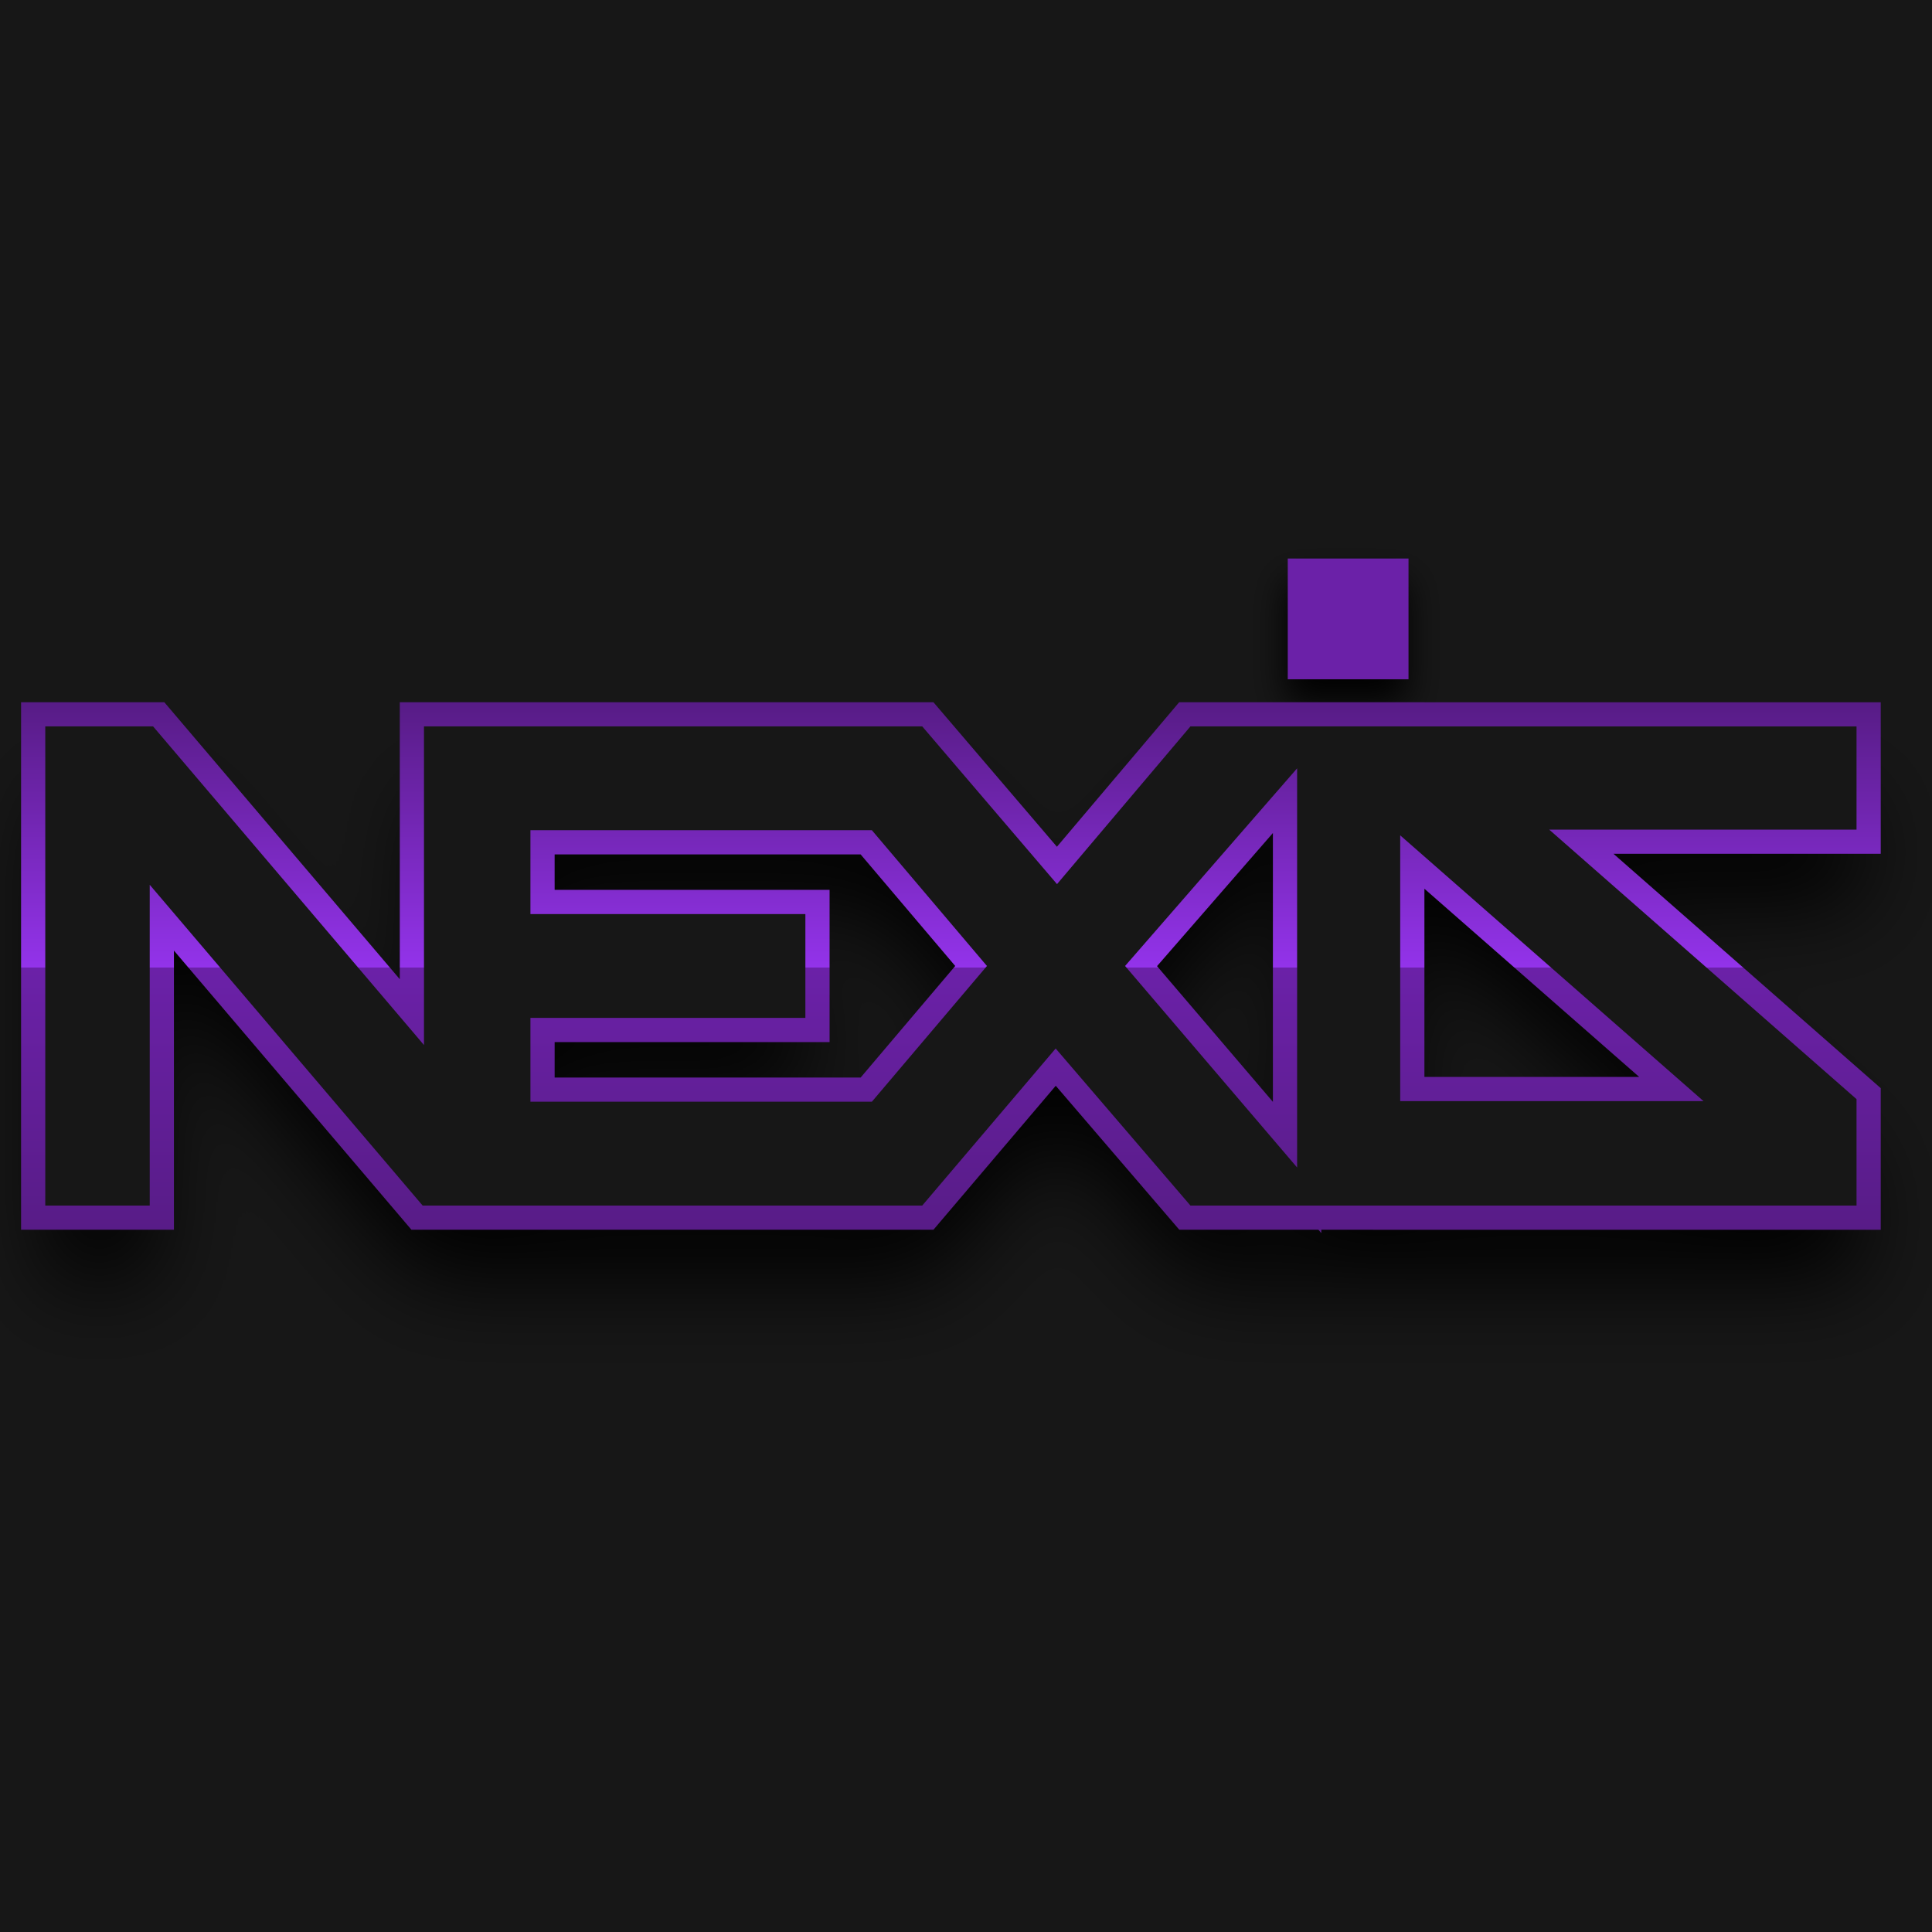
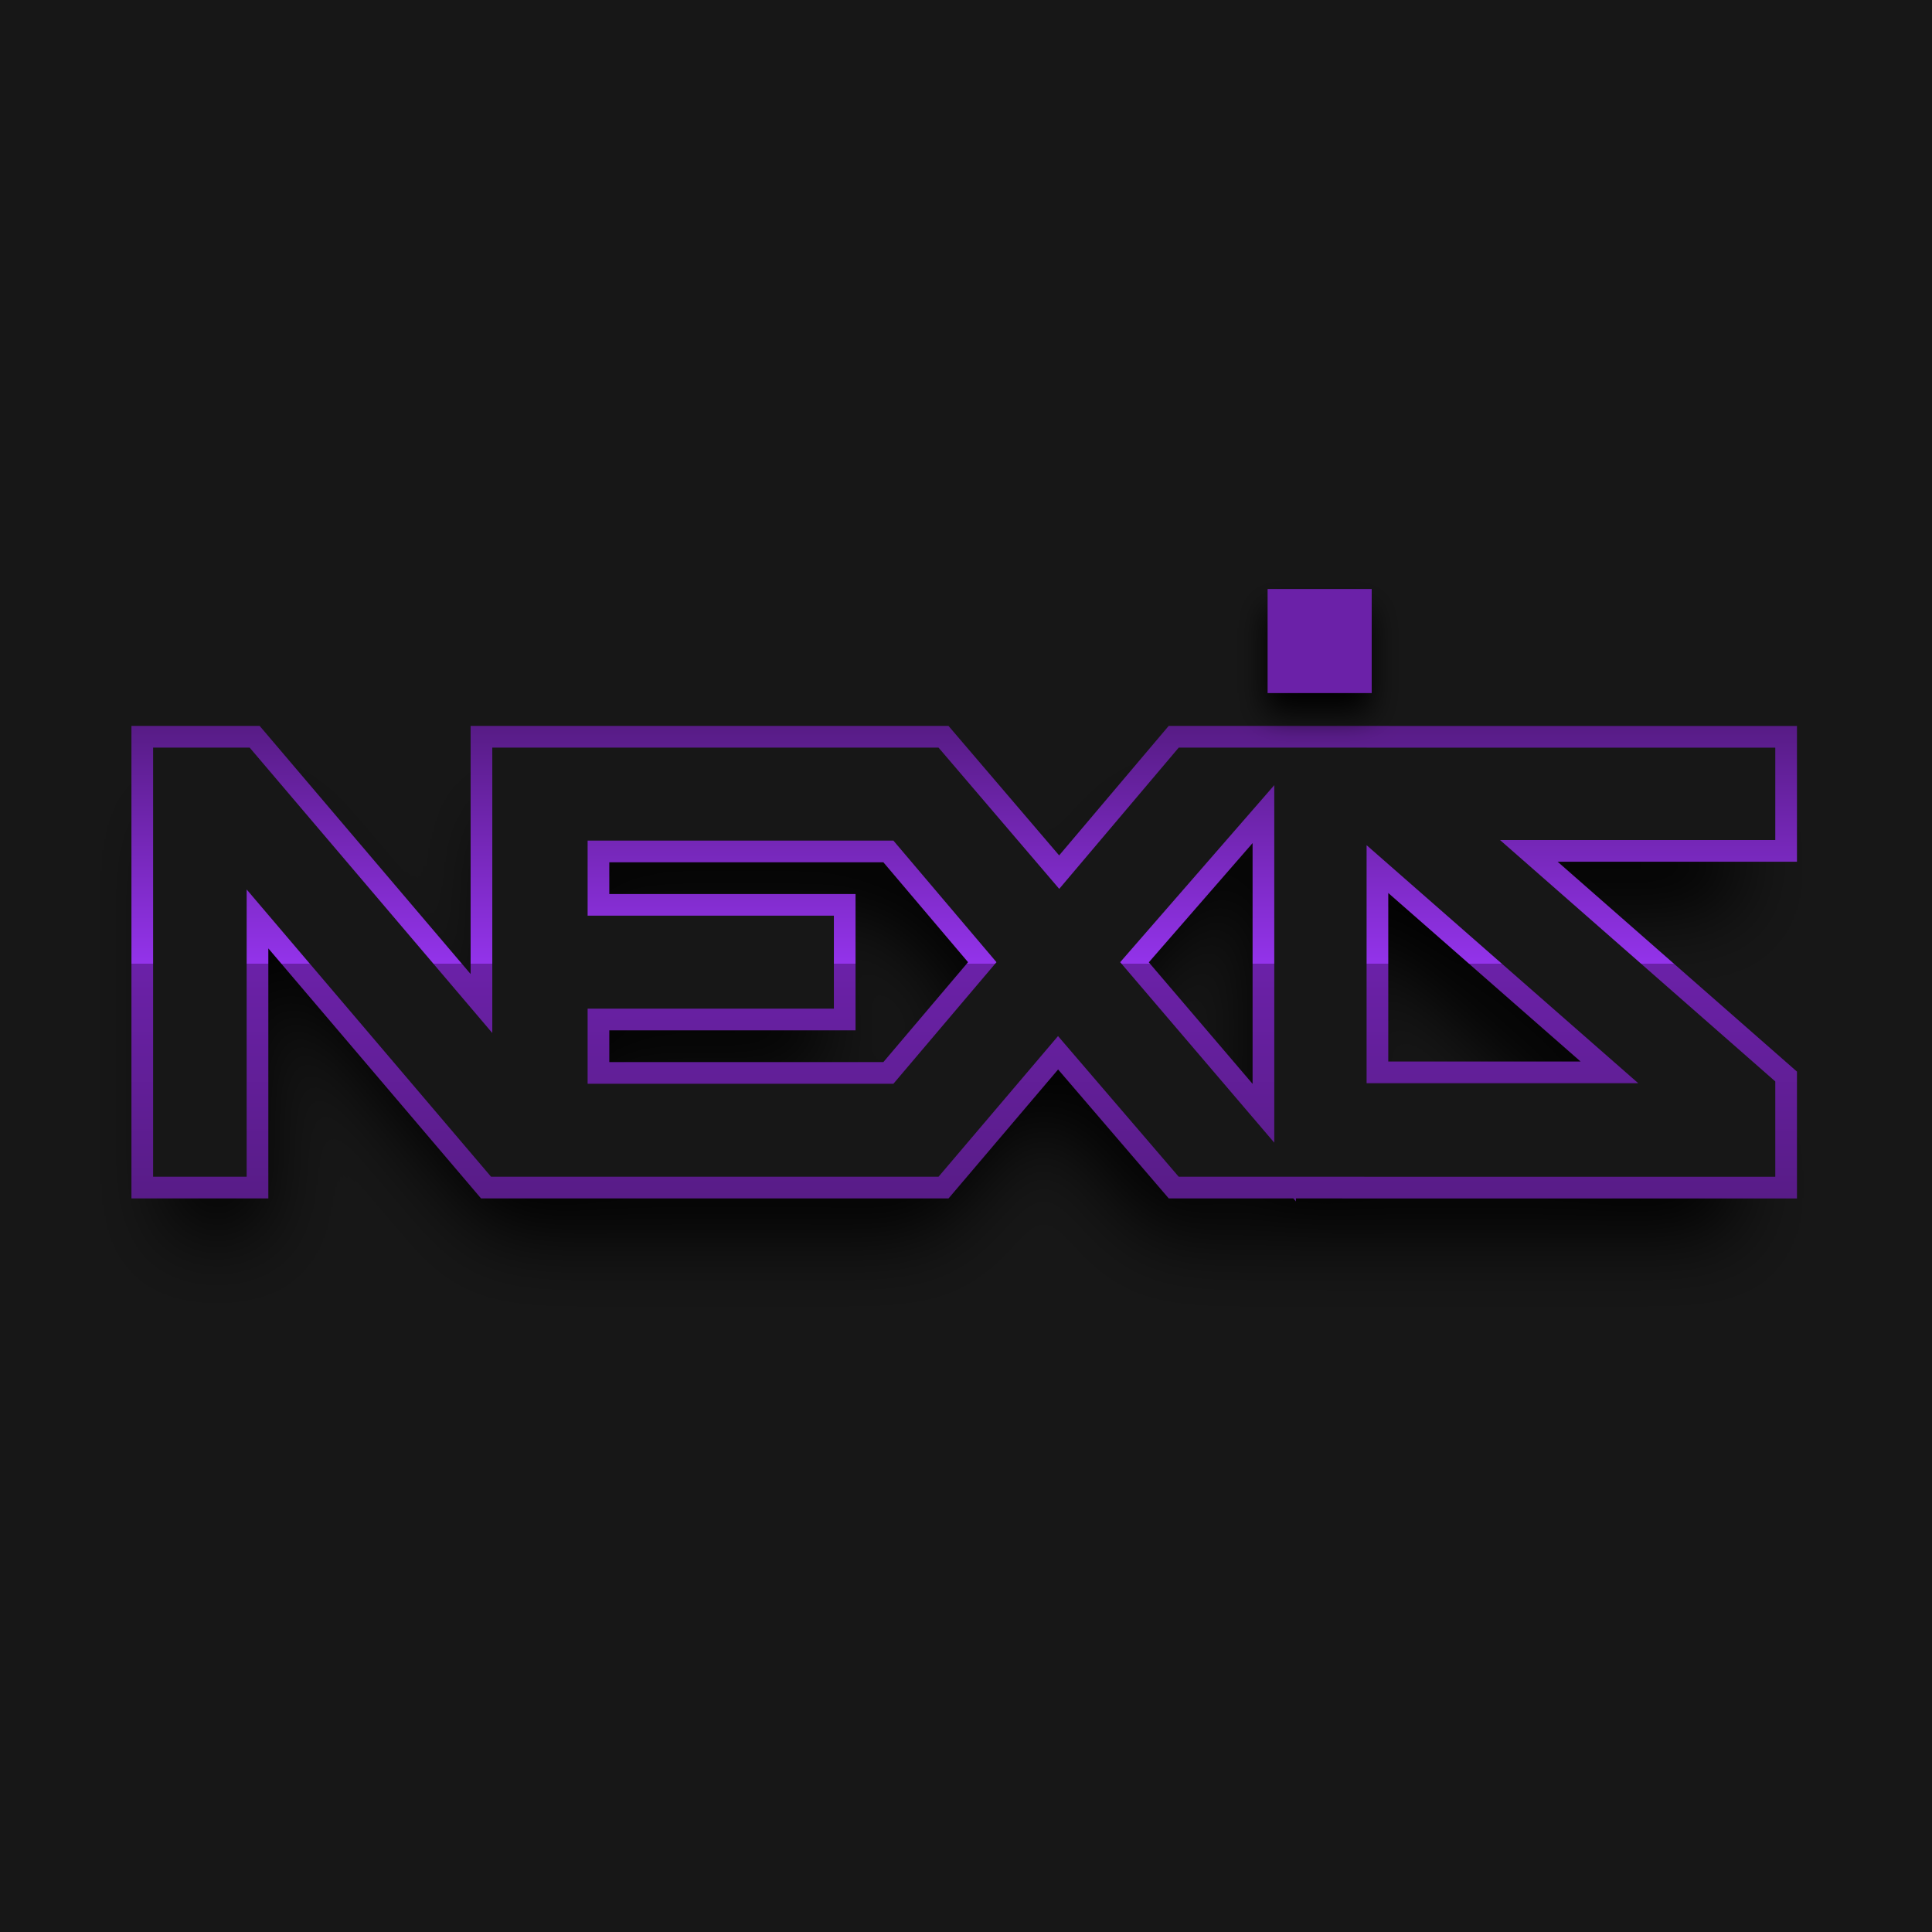
<svg xmlns="http://www.w3.org/2000/svg" xmlns:xlink="http://www.w3.org/1999/xlink" width="640" height="640" viewBox="0 0 640 640" version="1.1" id="svg1" xml:space="preserve">
  <defs id="defs1">
    <linearGradient id="swatch5981">
      <stop style="stop-color:#171717;stop-opacity:1;" offset="0" id="stop5981" />
    </linearGradient>
    <linearGradient id="linearGradient5968">
      <stop style="stop-color:#581c87;stop-opacity:1;" offset="0" id="stop5965" />
      <stop style="stop-color:#9333ea;stop-opacity:1;" offset="0.498" id="stop5966" />
      <stop style="stop-color:#6b21a8;stop-opacity:1;" offset="0.498" id="stop5967" />
      <stop style="stop-color:#581c87;stop-opacity:1;" offset="1" id="stop5968" />
    </linearGradient>
    <rect x="105" y="40" width="244.5" height="227.5" id="rect1" />
    <linearGradient id="linearGradient1">
      <stop style="stop-color:#000000;stop-opacity:1;" offset="0" id="stop1" />
      <stop style="stop-color:#000000;stop-opacity:0;" offset="1" id="stop2" />
    </linearGradient>
    <rect x="11.666" y="373.306" width="482.187" height="125.732" id="rect99" />
    <linearGradient id="swatch45">
      <stop style="stop-color:#0b0b0b;stop-opacity:1;" offset="0" id="stop45" />
    </linearGradient>
    <linearGradient id="linearGradient39">
      <stop style="stop-color:#ffd623;stop-opacity:1;" offset="0" id="stop40" />
      <stop style="stop-color:#eb5e00;stop-opacity:1;" offset="1" id="stop39" />
    </linearGradient>
    <rect x="209.662" y="100.133" width="89.364" height="58.889" id="rect38" />
    <clipPath clipPathUnits="userSpaceOnUse" id="clipPath54">
      <path id="path54" style="stroke-width:0.1;stroke-linecap:square;paint-order:markers fill stroke;stop-color:#000000" d="m 1691.199,-792.32 h 1634.892 v 92.828 H 1691.199 Z" />
    </clipPath>
    <clipPath clipPathUnits="userSpaceOnUse" id="clipPath24">
      <rect style="fill:none;stroke:#000000;stroke-width:1;stroke-linecap:butt;stroke-linejoin:bevel;paint-order:stroke markers fill;stop-color:#000000" id="rect24" width="45" height="77.937" x="251.534" y="222.735" />
    </clipPath>
    <rect x="209.662" y="100.133" width="89.364" height="58.889" id="rect38-7" />
    <radialGradient xlink:href="#linearGradient39" id="radialGradient2" cx="234.027" cy="110.006" fx="234.027" fy="110.006" r="40.767" gradientTransform="matrix(1,0,0,0.4243668,0,74.51223)" gradientUnits="userSpaceOnUse" />
    <radialGradient xlink:href="#linearGradient1" id="radialGradient3" cx="122.398" cy="81.057" fx="122.398" fy="81.057" r="56.558" gradientTransform="matrix(1,0,0,0.9264163,0,5.964491)" gradientUnits="userSpaceOnUse" />
-     <linearGradient xlink:href="#linearGradient5968" id="linearGradient5949" x1="558.982" y1="233.857" x2="558.982" y2="407.857" gradientUnits="userSpaceOnUse" />
+     <linearGradient xlink:href="#linearGradient5968" id="linearGradient5949" x1="558.982" y1="233.857" x2="558.982" y2="407.857" gradientUnits="userSpaceOnUse" gradientTransform="matrix(1.038901,0,0,1.038901,-7.253814,-13.01913)" />
    <filter style="color-interpolation-filters:sRGB" id="filter5982" x="-0.059" y="-0.224" width="1.119" height="1.448">
      <feGaussianBlur stdDeviation="14.818" id="feGaussianBlur5982" />
    </filter>
    <filter style="color-interpolation-filters:sRGB" id="filter5983" x="-0.352" y="-0.352" width="1.703" height="1.703">
      <feGaussianBlur stdDeviation="5.861" id="feGaussianBlur5983" />
    </filter>
  </defs>
  <g id="layer2">
    <g id="g99" transform="matrix(0.9999933,0,0,0.9980481,0.502868,6.019519)">
      <g id="g64" transform="matrix(2.171182,0,0,2.171182,49.48581,81.44217)" style="stroke:url(#radialGradient3);stroke-width:3.943;stroke-dasharray:none" />
    </g>
    <rect style="font-variation-settings:'wght' 900;fill:#171717;fill-opacity:1" id="rect2" width="640" height="640" x="0" y="0" />
-     <path id="text99-6" style="font-size:110.667px;font-family:Orbitron;-inkscape-font-specification:'Orbitron, @wght=900';font-variation-settings:'wght' 900;text-align:center;white-space:pre;mix-blend-mode:normal;fill:#000000;fill-opacity:1;stroke:none;stroke-width:16.036;stroke-opacity:1;paint-order:markers stroke fill;filter:url(#filter5982)" d="M 15.675,265.153 V 423.874 H 50.274 V 317.618 l 90.403,106.256 h 35.712 113.176 16.616 l 44.197,-52.025 44.643,52.025 h 35.939 32.637 v 0.016 H 615.675 V 388.621 L 513.867,299.34 H 615.675 V 265.169 H 464.511 v -0.016 h -33.552 -35.939 l -44.197,52.245 -44.643,-52.245 H 289.565 141.126 V 370.705 L 51.39,265.153 Z m 414.684,13.891 V 411.266 L 373.371,344.513 Z M 176.389,299.541 h 113.101 l 38.121,44.972 -38.118,44.969 H 176.389 v -27.776 h 91.079 V 327.318 H 176.389 Z m 288.122,1.699 100.472,88.041 H 464.511 Z" />
-     <rect style="font-variation-settings:'wght' 900;mix-blend-mode:normal;fill:#000000;fill-opacity:1;fill-rule:evenodd;stroke:none;stroke-width:5;stroke-dasharray:none;stroke-opacity:1;filter:url(#filter5983)" id="rect5952-1" width="40" height="40" x="188" y="-467" transform="rotate(90,-2.75,1.75)" />
-     <path id="text99" style="font-size:110.667px;font-family:Orbitron;-inkscape-font-specification:'Orbitron, @wght=900';font-variation-settings:'wght' 900;text-align:center;white-space:pre;fill:#171717;fill-opacity:1;stroke:url(#linearGradient5949);stroke-width:16.036;stroke-opacity:1;paint-order:markers stroke fill" d="M 15,240.631 V 399.353 H 49.599 V 293.096 l 90.403,106.256 h 35.712 113.176 16.616 l 44.197,-52.025 44.643,52.025 h 35.939 32.637 v 0.016 H 615 V 364.1 L 513.192,274.819 H 615 V 240.647 H 463.837 v -0.016 H 430.285 394.347 L 350.15,292.876 305.506,240.631 H 288.89 140.452 V 346.184 L 50.715,240.631 Z m 414.684,13.891 v 132.223 l -56.988,-66.753 z m -253.969,20.498 h 113.101 l 38.121,44.972 -38.118,44.969 H 175.714 v -27.776 h 91.079 v -34.389 h -91.079 z m 288.122,1.699 100.472,88.041 H 463.837 Z" />
-     <rect style="font-variation-settings:'wght' 900;fill:#6b21a8;fill-opacity:1;fill-rule:evenodd;stroke:none;stroke-width:5;stroke-dasharray:none;stroke-opacity:1" id="rect5952" width="40" height="40" x="185.018" y="-466.588" transform="rotate(90)" />
+     <g id="g5985" transform="matrix(0.8620781,0,0,0.8620781,43.53845,43.36857)">
+       <g id="g5984">
+         <path id="text99-6" style="font-size:110.667px;font-family:Orbitron;-inkscape-font-specification:'Orbitron, @wght=900';font-variation-settings:'wght' 900;text-align:center;white-space:pre;mix-blend-mode:normal;fill:#000000;fill-opacity:1;stroke:none;stroke-width:16.036;stroke-opacity:1;paint-order:markers stroke fill;filter:url(#filter5982)" d="M 15.675,265.153 V 423.874 H 50.274 V 317.618 l 90.403,106.256 h 35.712 113.176 16.616 l 44.197,-52.025 44.643,52.025 h 35.939 32.637 v 0.016 H 615.675 V 388.621 L 513.867,299.34 H 615.675 V 265.169 H 464.511 v -0.016 h -33.552 -35.939 l -44.197,52.245 -44.643,-52.245 H 289.565 141.126 V 370.705 L 51.39,265.153 Z m 414.684,13.891 V 411.266 L 373.371,344.513 Z M 176.389,299.541 h 113.101 l 38.121,44.972 -38.118,44.969 H 176.389 v -27.776 h 91.079 V 327.318 H 176.389 Z m 288.122,1.699 100.472,88.041 H 464.511 Z" />
+         <path id="text99" style="font-size:110.667px;font-family:Orbitron;-inkscape-font-specification:'Orbitron, @wght=900';font-variation-settings:'wght' 900;text-align:center;white-space:pre;fill:#171717;fill-opacity:1;stroke:url(#linearGradient5949);stroke-width:16.659;stroke-opacity:1;paint-order:markers stroke fill" d="M 8.33,236.973 V 401.869 H 44.275 V 291.479 L 138.195,401.869 h 37.102 117.578 17.262 l 45.916,-54.048 46.38,54.048 h 37.337 33.907 v 0.017 H 631.67 V 365.244 L 525.902,272.491 H 631.67 V 236.99 H 474.627 v -0.017 h -34.857 -37.337 l -45.916,54.277 -46.38,-54.277 H 292.874 138.662 V 346.632 L 45.434,236.973 Z M 439.145,251.404 V 388.771 l -59.205,-69.35 z M 175.296,272.699 h 117.501 l 39.604,46.721 -39.601,46.718 H 175.296 v -28.857 h 94.622 V 301.556 h -94.622 z m 299.331,1.765 104.38,91.465 H 474.627 Z" />
+       </g>
+       <g id="g5983" transform="translate(1,-86)">
+         <rect style="font-variation-settings:'wght' 900;mix-blend-mode:normal;fill:#000000;fill-opacity:1;fill-rule:evenodd;stroke:none;stroke-width:5;stroke-dasharray:none;stroke-opacity:1;filter:url(#filter5983)" id="rect5952-1" width="40" height="40" x="188" y="-467" transform="rotate(90,-36.75,44.75)" />
+         <rect style="font-variation-settings:'wght' 900;fill:#6b21a8;fill-opacity:1;fill-rule:evenodd;stroke:none;stroke-width:5;stroke-dasharray:none;stroke-opacity:1" id="rect5952" width="40" height="40" x="262.018" y="-475.588" transform="rotate(90)" />
+       </g>
+     </g>
  </g>
</svg>
